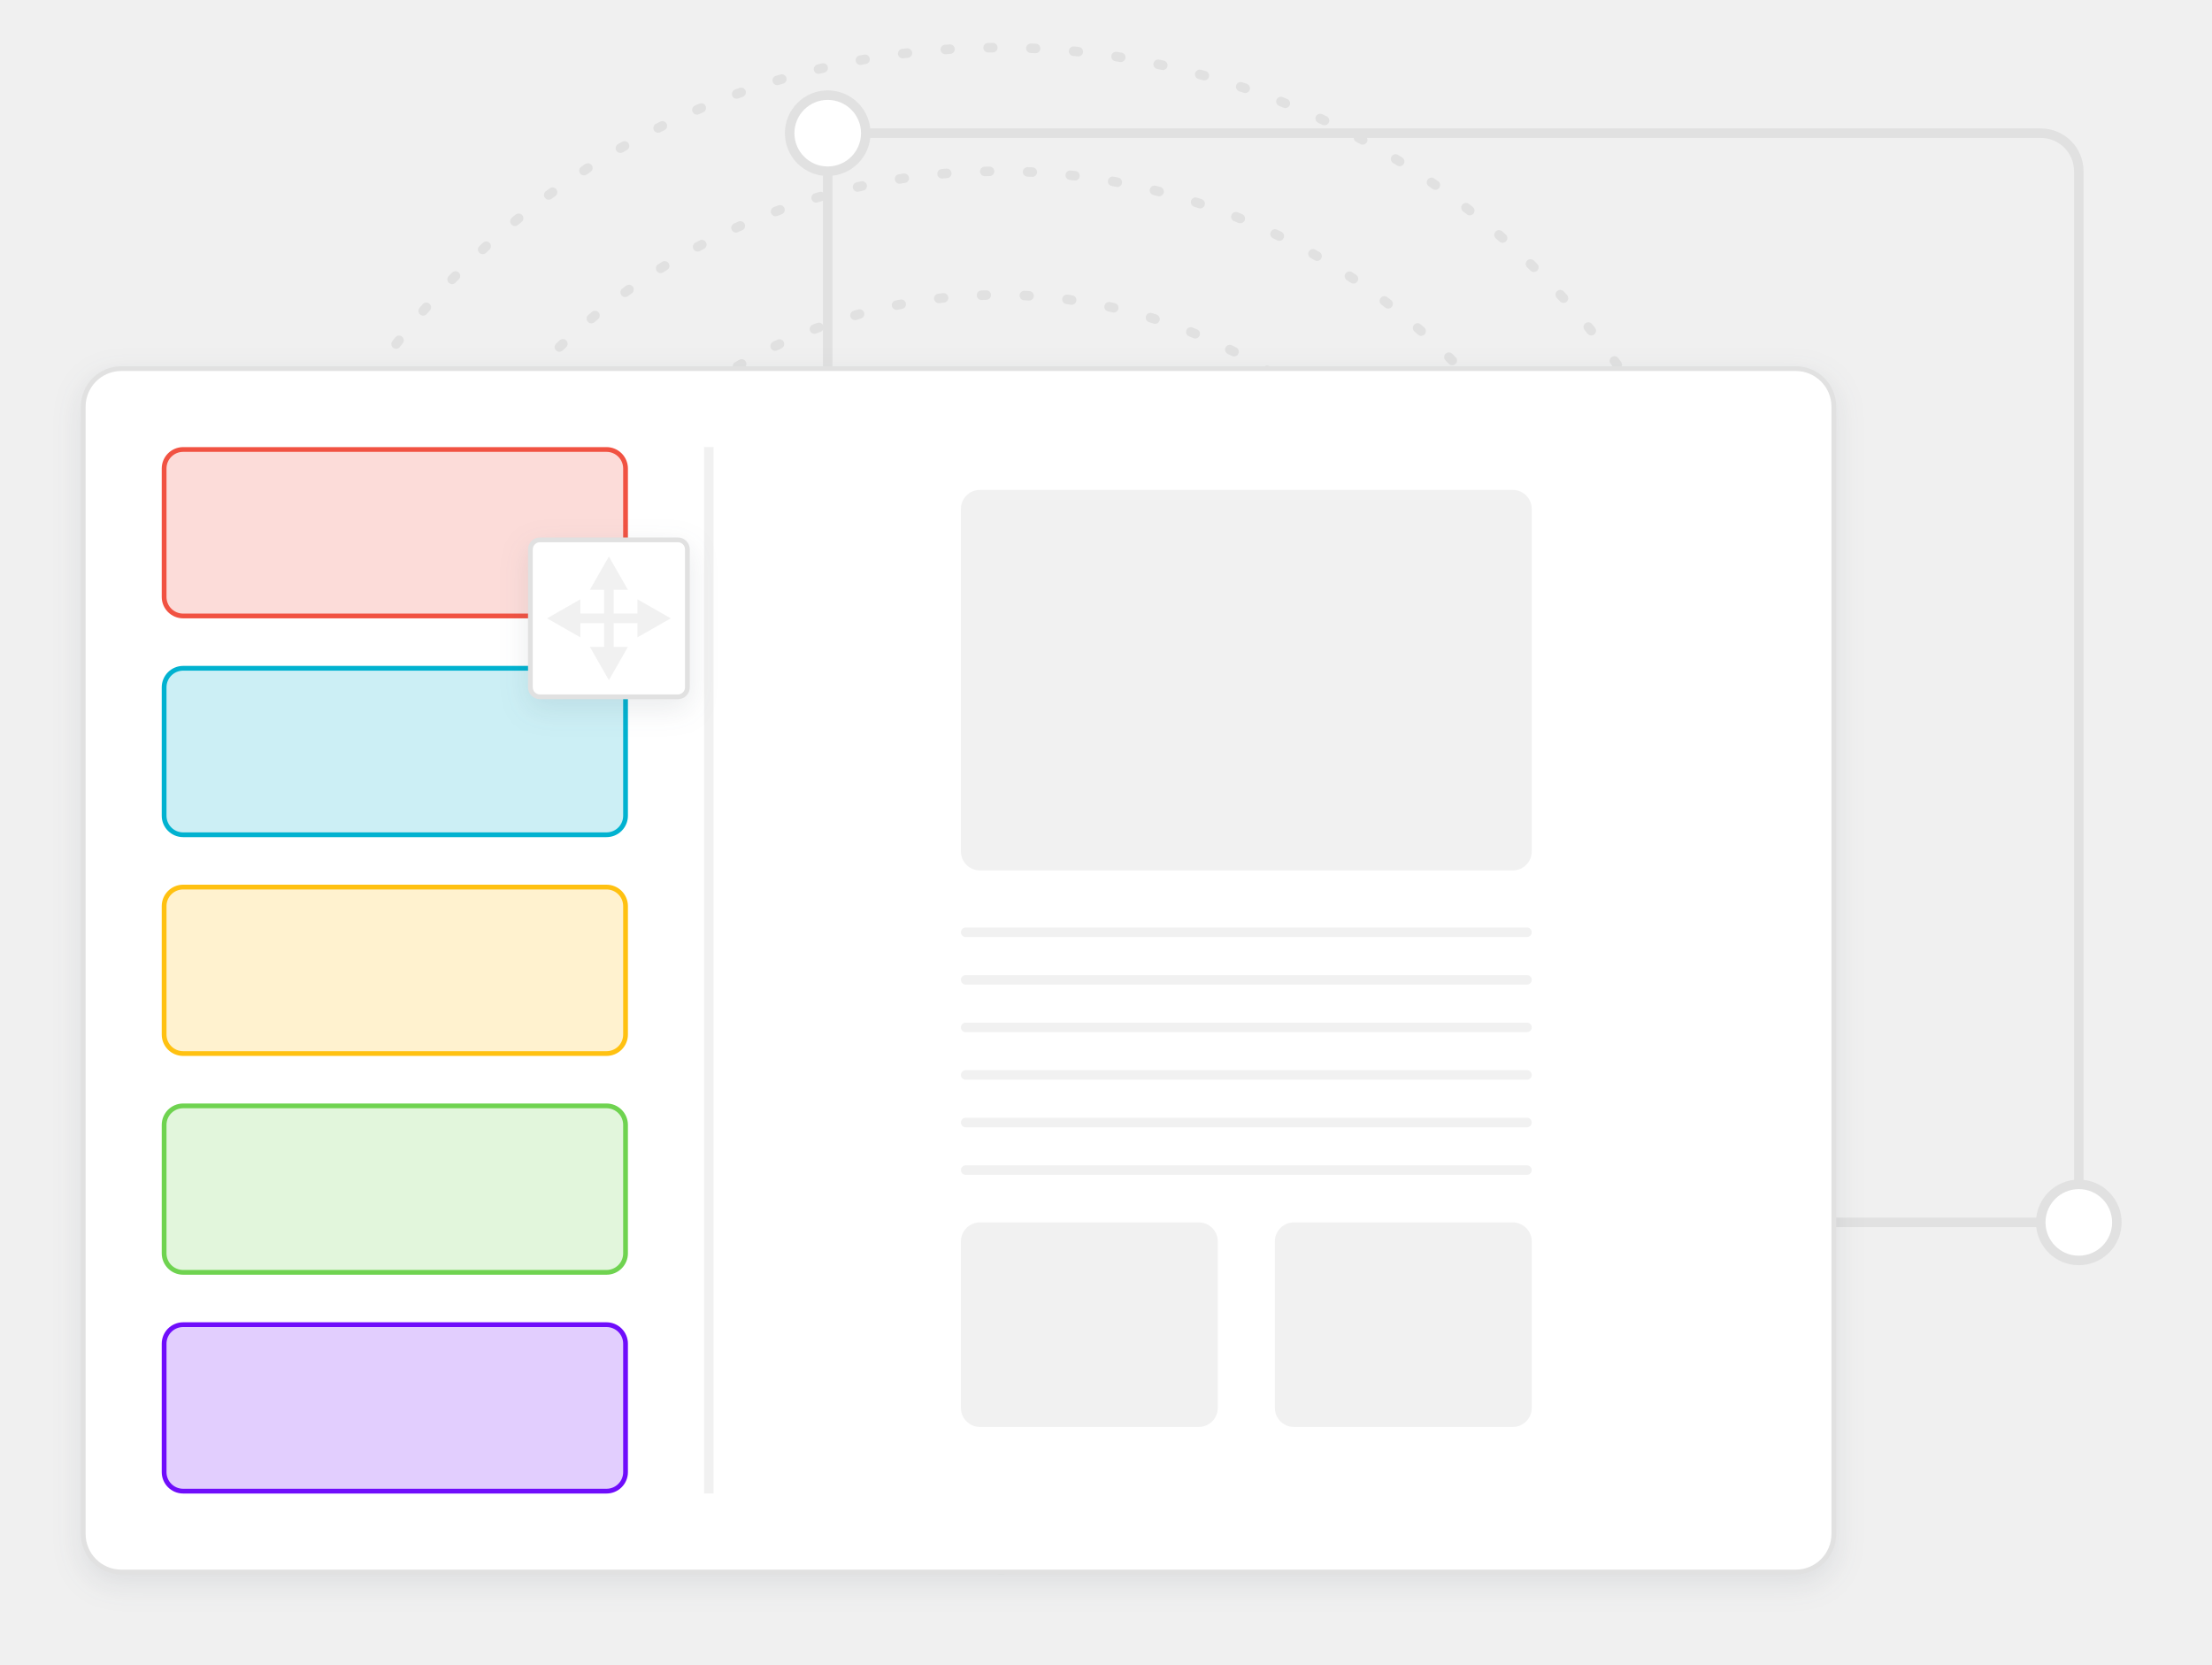
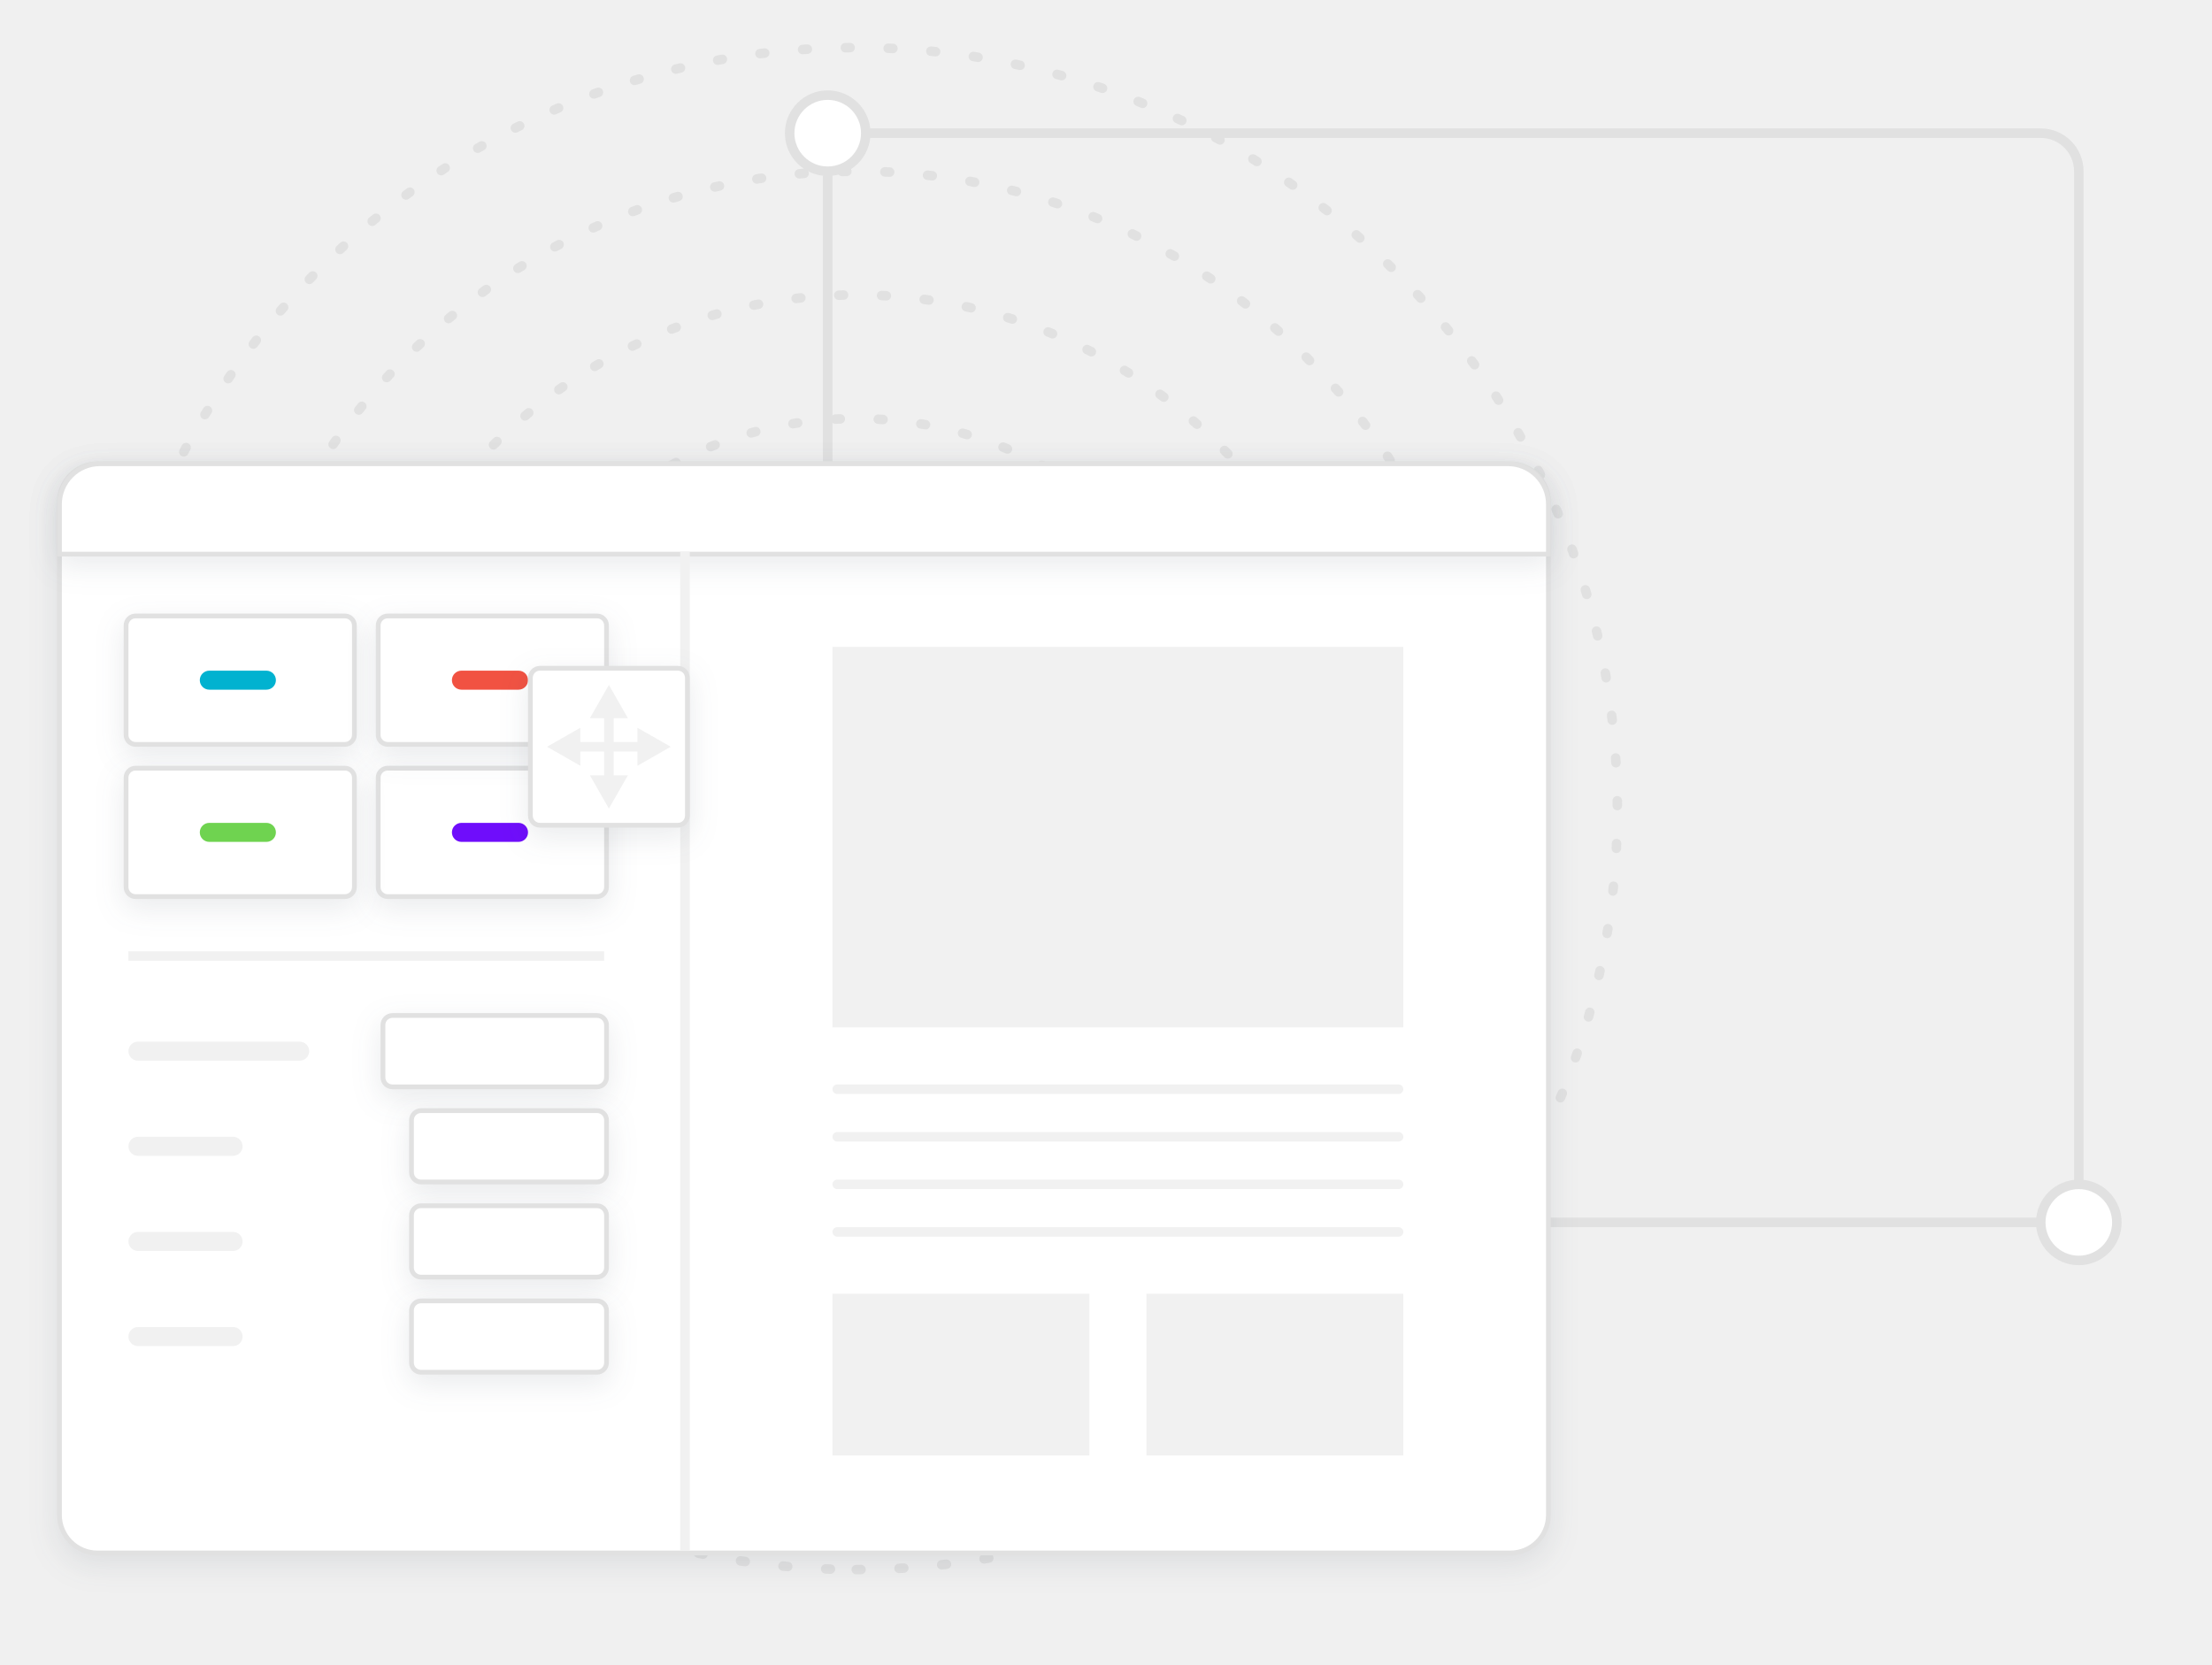
<svg xmlns="http://www.w3.org/2000/svg" xmlns:xlink="http://www.w3.org/1999/xlink" width="465" height="350" viewBox="0 0 465 350">
  <defs>
-     <rect id="b" width="367" height="252" x="0" y="0" rx="8" />
-     <filter id="a" width="106%" height="108.7%" x="-3%" y="-3.6%" filterUnits="objectBoundingBox">
+     <rect id="b" width="312" height="228" x="0" y="0" rx="8" />
+     <filter id="a" width="107.1%" height="109.6%" x="-3.5%" y="-3.9%" filterUnits="objectBoundingBox">
      <feMorphology in="SourceAlpha" operator="dilate" radius="1" result="shadowSpreadOuter1" />
      <feOffset dy="2" in="shadowSpreadOuter1" result="shadowOffsetOuter1" />
      <feGaussianBlur in="shadowOffsetOuter1" result="shadowBlurOuter1" stdDeviation="3" />
      <feComposite in="shadowBlurOuter1" in2="SourceAlpha" operator="out" result="shadowBlurOuter1" />
      <feColorMatrix in="shadowBlurOuter1" values="0 0 0 0 0.208 0 0 0 0 0.259 0 0 0 0 0.329 0 0 0 0.101 0" />
    </filter>
-     <rect id="d" width="32" height="32" x="0" y="0" rx="2" />
-     <filter id="c" width="168.8%" height="168.8%" x="-34.4%" y="-28.1%" filterUnits="objectBoundingBox">
+     <path id="d" d="M8 0h296a8 8 0 0 1 8 8v10H0V8a8 8 0 0 1 8-8z" />
+     <filter id="c" width="107.1%" height="222.2%" x="-3.5%" y="-50%" filterUnits="objectBoundingBox">
+       <feMorphology in="SourceAlpha" operator="dilate" radius="1" result="shadowSpreadOuter1" />
+       <feOffset dy="2" in="shadowSpreadOuter1" result="shadowOffsetOuter1" />
+       <feGaussianBlur in="shadowOffsetOuter1" result="shadowBlurOuter1" stdDeviation="3" />
+       <feComposite in="shadowBlurOuter1" in2="SourceAlpha" operator="out" result="shadowBlurOuter1" />
+       <feColorMatrix in="shadowBlurOuter1" values="0 0 0 0 0.208 0 0 0 0 0.259 0 0 0 0 0.329 0 0 0 0.101 0" />
+     </filter>
+     <rect id="f" width="46" height="14" x="54" y="0" rx="2" />
+     <filter id="e" width="147.8%" height="257.1%" x="-23.9%" y="-64.3%" filterUnits="objectBoundingBox">
+       <feMorphology in="SourceAlpha" operator="dilate" radius="1" result="shadowSpreadOuter1" />
+       <feOffset dy="2" in="shadowSpreadOuter1" result="shadowOffsetOuter1" />
+       <feGaussianBlur in="shadowOffsetOuter1" result="shadowBlurOuter1" stdDeviation="3" />
+       <feComposite in="shadowBlurOuter1" in2="SourceAlpha" operator="out" result="shadowBlurOuter1" />
+       <feColorMatrix in="shadowBlurOuter1" values="0 0 0 0 0.208 0 0 0 0 0.259 0 0 0 0 0.329 0 0 0 0.101 0" />
+     </filter>
+     <rect id="h" width="40" height="14" x="60" y="0" rx="2" />
+     <filter id="g" width="155%" height="257.1%" x="-27.5%" y="-64.3%" filterUnits="objectBoundingBox">
+       <feMorphology in="SourceAlpha" operator="dilate" radius="1" result="shadowSpreadOuter1" />
+       <feOffset dy="2" in="shadowSpreadOuter1" result="shadowOffsetOuter1" />
+       <feGaussianBlur in="shadowOffsetOuter1" result="shadowBlurOuter1" stdDeviation="3" />
+       <feComposite in="shadowBlurOuter1" in2="SourceAlpha" operator="out" result="shadowBlurOuter1" />
+       <feColorMatrix in="shadowBlurOuter1" values="0 0 0 0 0.208 0 0 0 0 0.259 0 0 0 0 0.329 0 0 0 0.101 0" />
+     </filter>
+     <rect id="j" width="40" height="14" x="60" y="0" rx="2" />
+     <filter id="i" width="155%" height="257.1%" x="-27.5%" y="-64.3%" filterUnits="objectBoundingBox">
+       <feMorphology in="SourceAlpha" operator="dilate" radius="1" result="shadowSpreadOuter1" />
+       <feOffset dy="2" in="shadowSpreadOuter1" result="shadowOffsetOuter1" />
+       <feGaussianBlur in="shadowOffsetOuter1" result="shadowBlurOuter1" stdDeviation="3" />
+       <feComposite in="shadowBlurOuter1" in2="SourceAlpha" operator="out" result="shadowBlurOuter1" />
+       <feColorMatrix in="shadowBlurOuter1" values="0 0 0 0 0.208 0 0 0 0 0.259 0 0 0 0 0.329 0 0 0 0.101 0" />
+     </filter>
+     <rect id="l" width="40" height="14" x="60" y="0" rx="2" />
+     <filter id="k" width="155%" height="257.1%" x="-27.5%" y="-64.3%" filterUnits="objectBoundingBox">
+       <feMorphology in="SourceAlpha" operator="dilate" radius="1" result="shadowSpreadOuter1" />
+       <feOffset dy="2" in="shadowSpreadOuter1" result="shadowOffsetOuter1" />
+       <feGaussianBlur in="shadowOffsetOuter1" result="shadowBlurOuter1" stdDeviation="3" />
+       <feComposite in="shadowBlurOuter1" in2="SourceAlpha" operator="out" result="shadowBlurOuter1" />
+       <feColorMatrix in="shadowBlurOuter1" values="0 0 0 0 0.208 0 0 0 0 0.259 0 0 0 0 0.329 0 0 0 0.101 0" />
+     </filter>
+     <rect id="n" width="47" height="26" x="0" y="0" rx="2" />
+     <filter id="m" width="146.8%" height="184.6%" x="-23.4%" y="-34.6%" filterUnits="objectBoundingBox">
+       <feMorphology in="SourceAlpha" operator="dilate" radius="1" result="shadowSpreadOuter1" />
+       <feOffset dy="2" in="shadowSpreadOuter1" result="shadowOffsetOuter1" />
+       <feGaussianBlur in="shadowOffsetOuter1" result="shadowBlurOuter1" stdDeviation="3" />
+       <feComposite in="shadowBlurOuter1" in2="SourceAlpha" operator="out" result="shadowBlurOuter1" />
+       <feColorMatrix in="shadowBlurOuter1" values="0 0 0 0 0.208 0 0 0 0 0.259 0 0 0 0 0.329 0 0 0 0.101 0" />
+     </filter>
+     <rect id="p" width="47" height="26" x="0" y="0" rx="2" />
+     <filter id="o" width="146.8%" height="184.6%" x="-23.4%" y="-34.6%" filterUnits="objectBoundingBox">
+       <feMorphology in="SourceAlpha" operator="dilate" radius="1" result="shadowSpreadOuter1" />
+       <feOffset dy="2" in="shadowSpreadOuter1" result="shadowOffsetOuter1" />
+       <feGaussianBlur in="shadowOffsetOuter1" result="shadowBlurOuter1" stdDeviation="3" />
+       <feComposite in="shadowBlurOuter1" in2="SourceAlpha" operator="out" result="shadowBlurOuter1" />
+       <feColorMatrix in="shadowBlurOuter1" values="0 0 0 0 0.208 0 0 0 0 0.259 0 0 0 0 0.329 0 0 0 0.101 0" />
+     </filter>
+     <rect id="r" width="47" height="26" x="0" y="0" rx="2" />
+     <filter id="q" width="146.8%" height="184.6%" x="-23.4%" y="-34.6%" filterUnits="objectBoundingBox">
+       <feMorphology in="SourceAlpha" operator="dilate" radius="1" result="shadowSpreadOuter1" />
+       <feOffset dy="2" in="shadowSpreadOuter1" result="shadowOffsetOuter1" />
+       <feGaussianBlur in="shadowOffsetOuter1" result="shadowBlurOuter1" stdDeviation="3" />
+       <feComposite in="shadowBlurOuter1" in2="SourceAlpha" operator="out" result="shadowBlurOuter1" />
+       <feColorMatrix in="shadowBlurOuter1" values="0 0 0 0 0.208 0 0 0 0 0.259 0 0 0 0 0.329 0 0 0 0.101 0" />
+     </filter>
+     <rect id="t" width="47" height="26" x="0" y="0" rx="2" />
+     <filter id="s" width="146.8%" height="184.6%" x="-23.4%" y="-34.6%" filterUnits="objectBoundingBox">
+       <feMorphology in="SourceAlpha" operator="dilate" radius="1" result="shadowSpreadOuter1" />
+       <feOffset dy="2" in="shadowSpreadOuter1" result="shadowOffsetOuter1" />
+       <feGaussianBlur in="shadowOffsetOuter1" result="shadowBlurOuter1" stdDeviation="3" />
+       <feComposite in="shadowBlurOuter1" in2="SourceAlpha" operator="out" result="shadowBlurOuter1" />
+       <feColorMatrix in="shadowBlurOuter1" values="0 0 0 0 0.208 0 0 0 0 0.259 0 0 0 0 0.329 0 0 0 0.101 0" />
+     </filter>
+     <rect id="v" width="32" height="32" x="0" y="0" rx="2" />
+     <filter id="u" width="168.8%" height="168.8%" x="-34.4%" y="-28.1%" filterUnits="objectBoundingBox">
      <feMorphology in="SourceAlpha" operator="dilate" radius="1" result="shadowSpreadOuter1" />
      <feOffset dy="2" in="shadowSpreadOuter1" result="shadowOffsetOuter1" />
      <feGaussianBlur in="shadowOffsetOuter1" result="shadowBlurOuter1" stdDeviation="3" />
      <feComposite in="shadowBlurOuter1" in2="SourceAlpha" operator="out" result="shadowBlurOuter1" />
      <feColorMatrix in="shadowBlurOuter1" values="0 0 0 0 0.208 0 0 0 0 0.259 0 0 0 0 0.329 0 0 0 0.101 0" />
    </filter>
  </defs>
  <g fill="none" fill-rule="evenodd">
    <g stroke="#E1E1E1" stroke-dasharray="1 8" stroke-linecap="round" stroke-linejoin="round" stroke-width="2">
-       <path d="M210 330c88.366 0 160-71.634 160-160S298.366 10 210 10 50 81.634 50 170s71.634 160 160 160z" />
-       <path d="M210 304c74.006 0 134-59.994 134-134S284.006 36 210 36 76 95.994 76 170s59.994 134 134 134z" />
-       <path d="M210 278c59.647 0 108-48.353 108-108S269.647 62 210 62s-108 48.353-108 108 48.353 108 108 108z" />
-       <path d="M210 252c45.287 0 82-36.713 82-82s-36.713-82-82-82-82 36.713-82 82 36.713 82 82 82z" />
+       <path d="M180 330c88.366 0 160-71.634 160-160S268.366 10 180 10 20 81.634 20 170s71.634 160 160 160z" />
+       <path d="M180 304c74.006 0 134-59.994 134-134S254.006 36 180 36 46 95.994 46 170s59.994 134 134 134z" />
+       <path d="M180 278c59.647 0 108-48.353 108-108S239.647 62 180 62 72 110.353 72 170s48.353 108 108 108z" />
+       <path d="M180 252c45.287 0 82-36.713 82-82s-36.713-82-82-82-82 36.713-82 82 36.713 82 82 82z" />
    </g>
    <rect width="263" height="229" x="174" y="28" stroke="#E1E1E1" stroke-width="2" rx="8" />
    <circle cx="174" cy="28" r="8" fill="#FFF" stroke="#E1E1E1" stroke-width="2" />
    <circle cx="437" cy="257" r="8" fill="#FFF" stroke="#E1E1E1" stroke-width="2" />
-     <g transform="translate(18 78)">
+     <g transform="translate(13 98)">
      <use fill="#000" filter="url(#a)" xlink:href="#b" />
-       <rect width="368" height="253" x="-.5" y="-.5" fill="#FFF" stroke="#E1E1E1" rx="8" />
-       <rect width="97" height="35" x="16.5" y="16.5" fill="#F15242" fill-opacity=".2" stroke="#F15242" rx="4" />
-       <rect width="97" height="35" x="16.5" y="62.5" fill="#01B2D0" fill-opacity=".2" stroke="#01B2D0" rx="4" />
-       <path fill="#F1F1F1" d="M130 16h2v220h-2z" />
-       <rect width="97" height="35" x="16.5" y="108.5" fill="#FFC111" fill-opacity=".2" stroke="#FFC111" rx="4" />
-       <rect width="97" height="35" x="16.5" y="154.5" fill="#6FD350" fill-opacity=".2" stroke="#6FD350" rx="4" />
-       <rect width="97" height="35" x="16.5" y="200.5" fill="#6F0DFB" fill-opacity=".2" stroke="#6F0DFB" rx="4" />
-       <g transform="translate(94 36)">
-         <use fill="#000" filter="url(#c)" xlink:href="#d" />
-         <rect width="33" height="33" x="-.5" y="-.5" fill="#FFF" stroke="#E1E1E1" rx="2" />
-         <g fill="#F1F1F1">
-           <path d="M15 10h2v14h-2zm1-7l4 7h-8z" />
-           <path d="M16 29l4-7h-8z" />
-         </g>
-         <g fill="#F1F1F1">
-           <path d="M22 15v2H8v-2zm7 1l-7 4v-8z" />
-           <path d="M3 16l7 4v-8z" />
-         </g>
+       <rect width="313" height="229" x="-.5" y="-.5" fill="#FFF" stroke="#E1E1E1" rx="8" />
+       <use fill="#000" filter="url(#c)" xlink:href="#d" />
+       <path fill="#FFF" stroke="#E1E1E1" d="M312.5 18.5H-.5V8a8.47 8.47 0 0 1 2.49-6.01A8.473 8.473 0 0 1 8-.5h296a8.47 8.47 0 0 1 6.01 2.49A8.473 8.473 0 0 1 312.5 8v10.5z" />
+       <path fill="#F1F1F1" d="M14 102h100v2H14z" />
+       <g transform="translate(14 116)">
+         <use fill="#000" filter="url(#e)" xlink:href="#f" />
+         <rect width="47" height="15" x="53.5" y="-.5" fill="#FFF" stroke="#E1E1E1" rx="2" />
+         <rect width="38" height="4" y="5" fill="#F1F1F1" rx="2" />
      </g>
-       <g fill="#F1F1F1" transform="translate(184 25)">
-         <rect width="120" height="80" rx="4" />
-         <rect width="54" height="43" y="154" rx="4" />
-         <rect width="54" height="43" x="66" y="154" rx="4" />
+       <g transform="translate(14 136)">
+         <use fill="#000" filter="url(#g)" xlink:href="#h" />
+         <rect width="41" height="15" x="59.5" y="-.5" fill="#FFF" stroke="#E1E1E1" rx="2" />
+         <rect width="24" height="4" y="5" fill="#F1F1F1" rx="2" />
+       </g>
+       <g transform="translate(14 156)">
+         <use fill="#000" filter="url(#i)" xlink:href="#j" />
+         <rect width="41" height="15" x="59.5" y="-.5" fill="#FFF" stroke="#E1E1E1" rx="2" />
+         <rect width="24" height="4" y="5" fill="#F1F1F1" rx="2" />
+       </g>
+       <g transform="translate(14 176)">
+         <use fill="#000" filter="url(#k)" xlink:href="#l" />
+         <rect width="41" height="15" x="59.5" y="-.5" fill="#FFF" stroke="#E1E1E1" rx="2" />
+         <rect width="24" height="4" y="5" fill="#F1F1F1" rx="2" />
+       </g>
+       <path fill="#F1F1F1" d="M130 18h2v210h-2z" />
+       <g transform="translate(14 32)">
+         <use fill="#000" filter="url(#m)" xlink:href="#n" />
+         <rect width="48" height="27" x="-.5" y="-.5" fill="#FFF" stroke="#E1E1E1" rx="2" />
+         <rect width="16" height="4" x="15" y="11" fill="#01B2D0" rx="2" />
+       </g>
+       <g transform="translate(67 64)">
+         <use fill="#000" filter="url(#o)" xlink:href="#p" />
+         <rect width="48" height="27" x="-.5" y="-.5" fill="#FFF" stroke="#E1E1E1" rx="2" />
+         <rect width="16" height="4" x="15" y="11" fill="#6F0DFB" rx="2" />
+       </g>
+       <g transform="translate(67 32)">
+         <use fill="#000" filter="url(#q)" xlink:href="#r" />
+         <rect width="48" height="27" x="-.5" y="-.5" fill="#FFF" stroke="#E1E1E1" rx="2" />
+         <rect width="16" height="4" x="15" y="11" fill="#F15242" rx="2" />
+       </g>
+       <g transform="translate(14 64)">
+         <use fill="#000" filter="url(#s)" xlink:href="#t" />
+         <rect width="48" height="27" x="-.5" y="-.5" fill="#FFF" stroke="#E1E1E1" rx="2" />
+         <rect width="16" height="4" x="15" y="11" fill="#6FD350" rx="2" />
+       </g>
+       <g fill="#F1F1F1" transform="translate(162 38)">
+         <path d="M0 0h120v80H0zm0 136h54v34H0zm66 0h54v34H66z" />
        <rect width="120" height="2" y="102" rx="1" />
        <rect width="120" height="2" y="92" rx="1" />
        <rect width="120" height="2" y="112" rx="1" />
        <rect width="120" height="2" y="122" rx="1" />
-         <rect width="120" height="2" y="142" rx="1" />
-         <rect width="120" height="2" y="132" rx="1" />
+       </g>
+     </g>
+     <g transform="translate(112 141)">
+       <use fill="#000" filter="url(#u)" xlink:href="#v" />
+       <rect width="33" height="33" x="-.5" y="-.5" fill="#FFF" stroke="#E1E1E1" rx="2" />
+       <g fill="#F1F1F1">
+         <path d="M15 10h2v14h-2zm1-7l4 7h-8z" />
+         <path d="M16 29l4-7h-8z" />
+       </g>
+       <g fill="#F1F1F1">
+         <path d="M22 15v2H8v-2zm7 1l-7 4v-8z" />
+         <path d="M3 16l7 4v-8z" />
      </g>
    </g>
  </g>
</svg>
